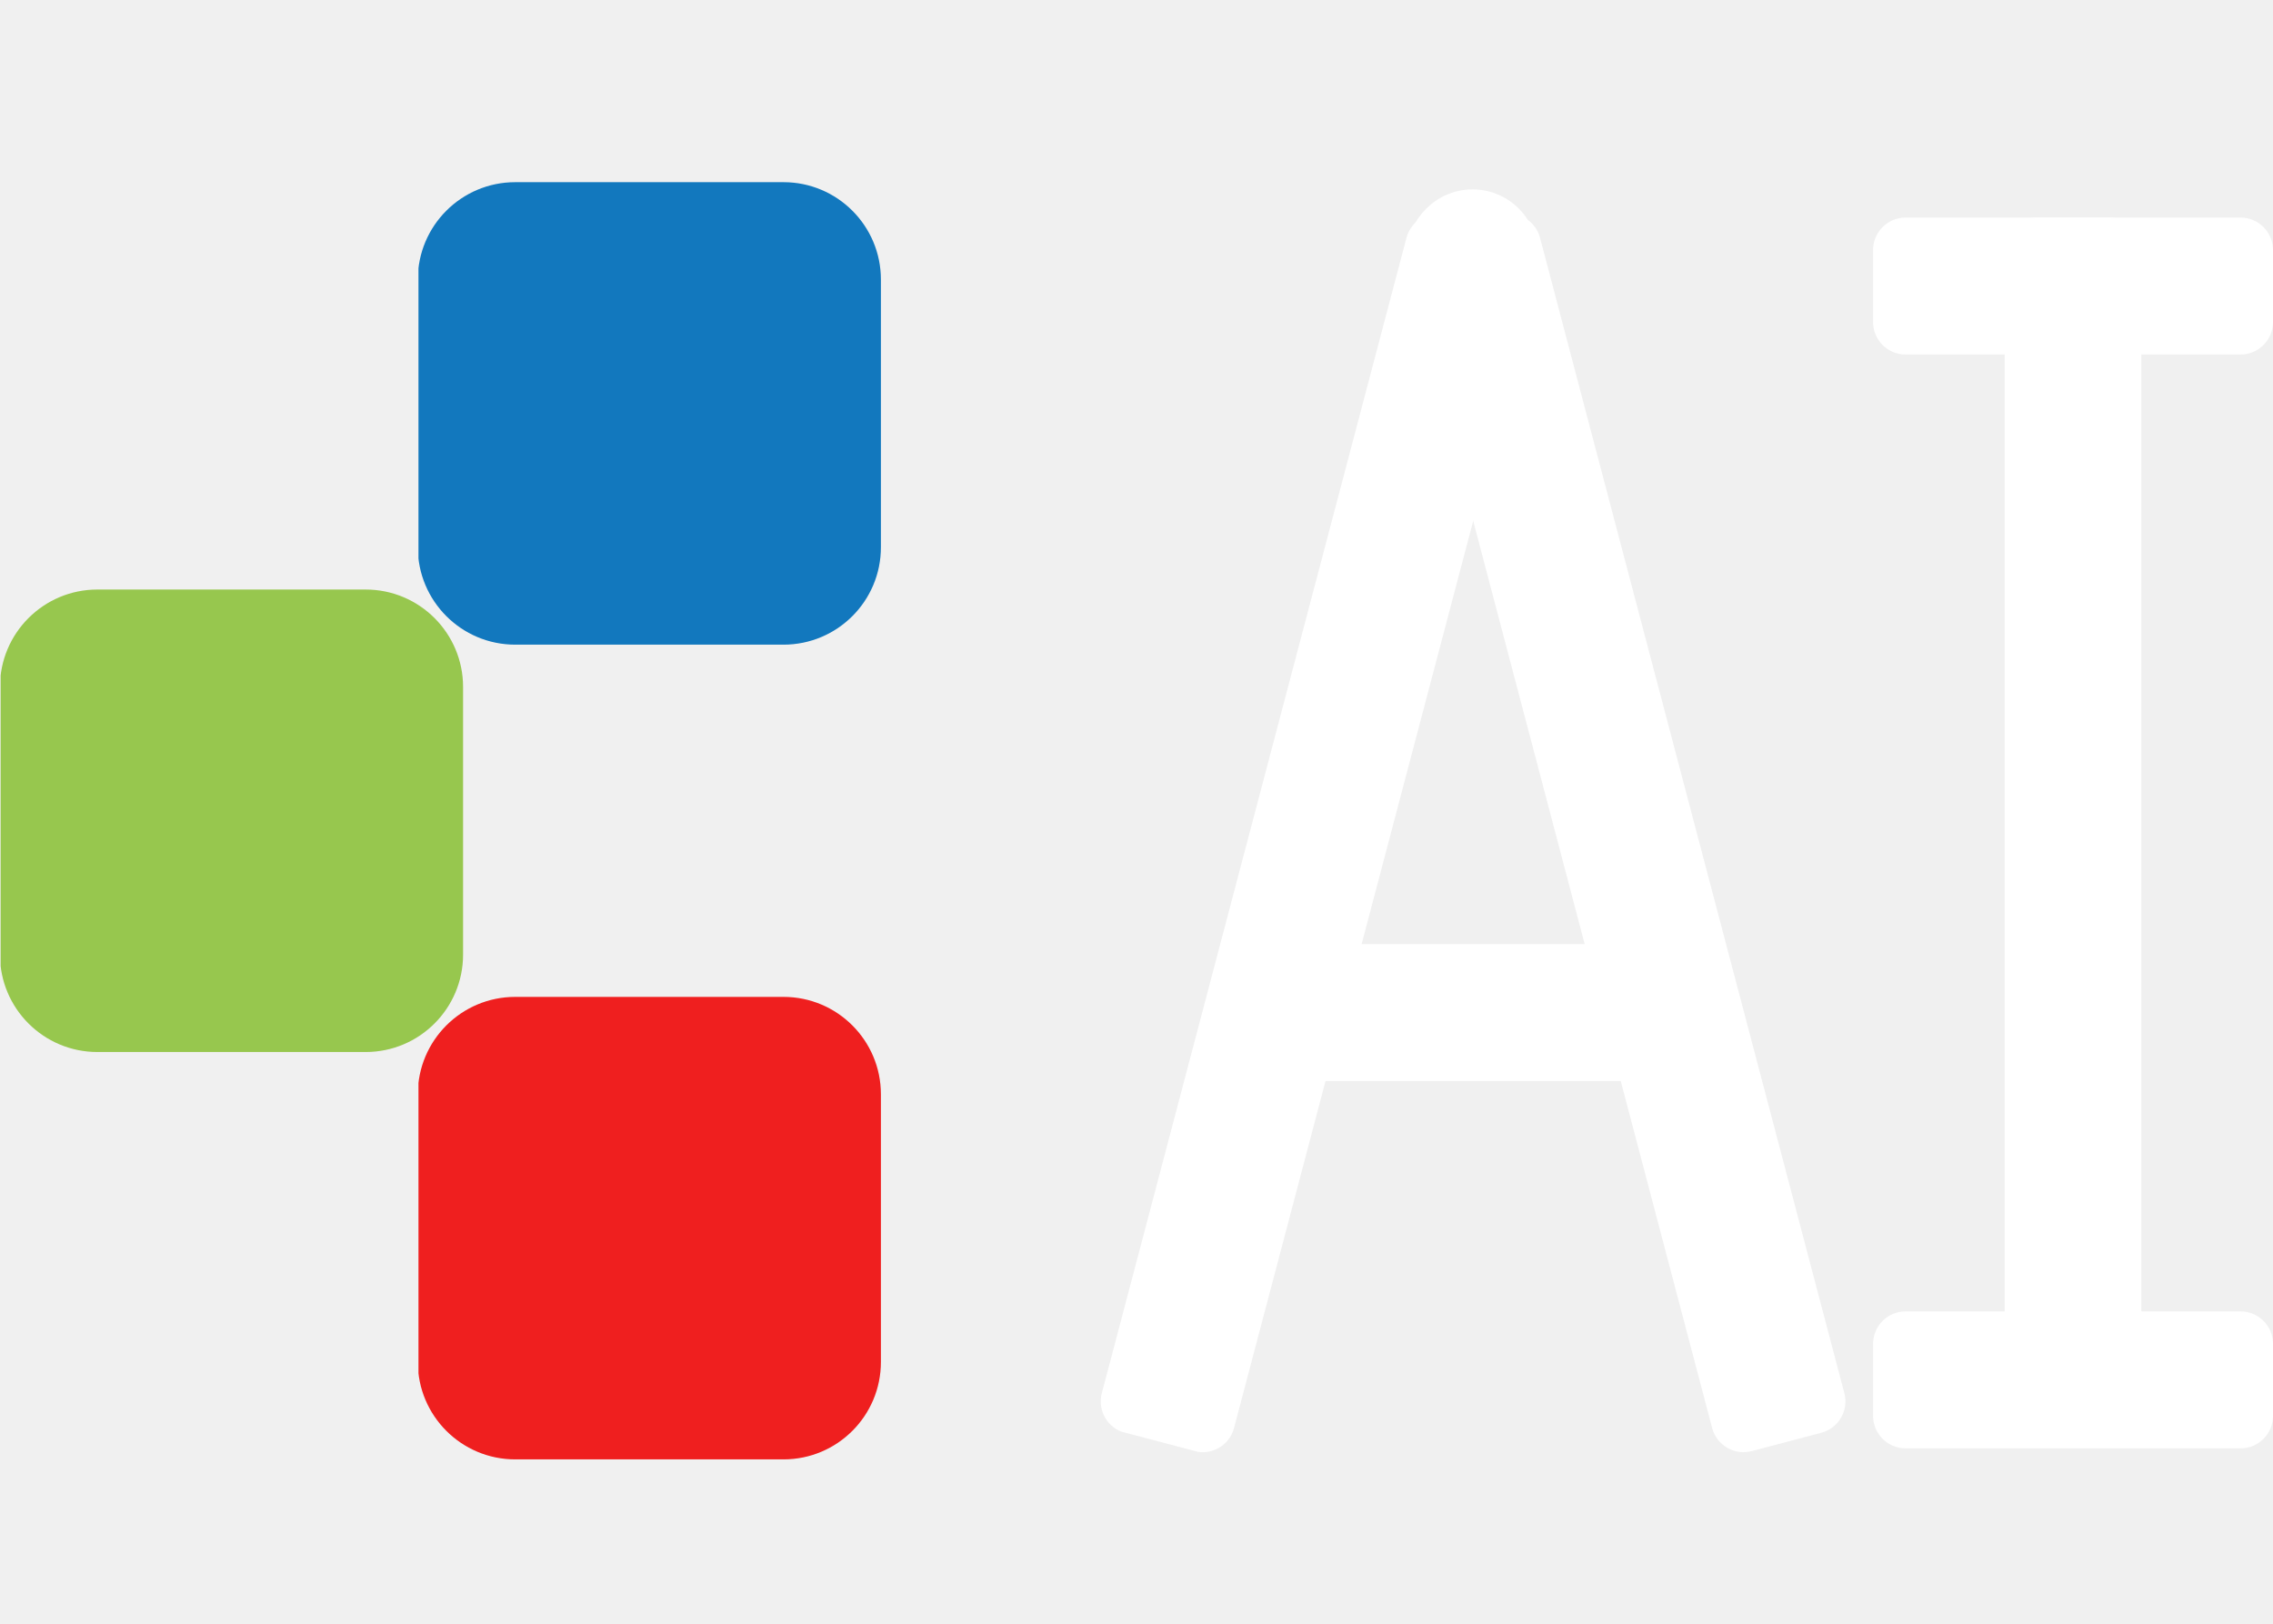
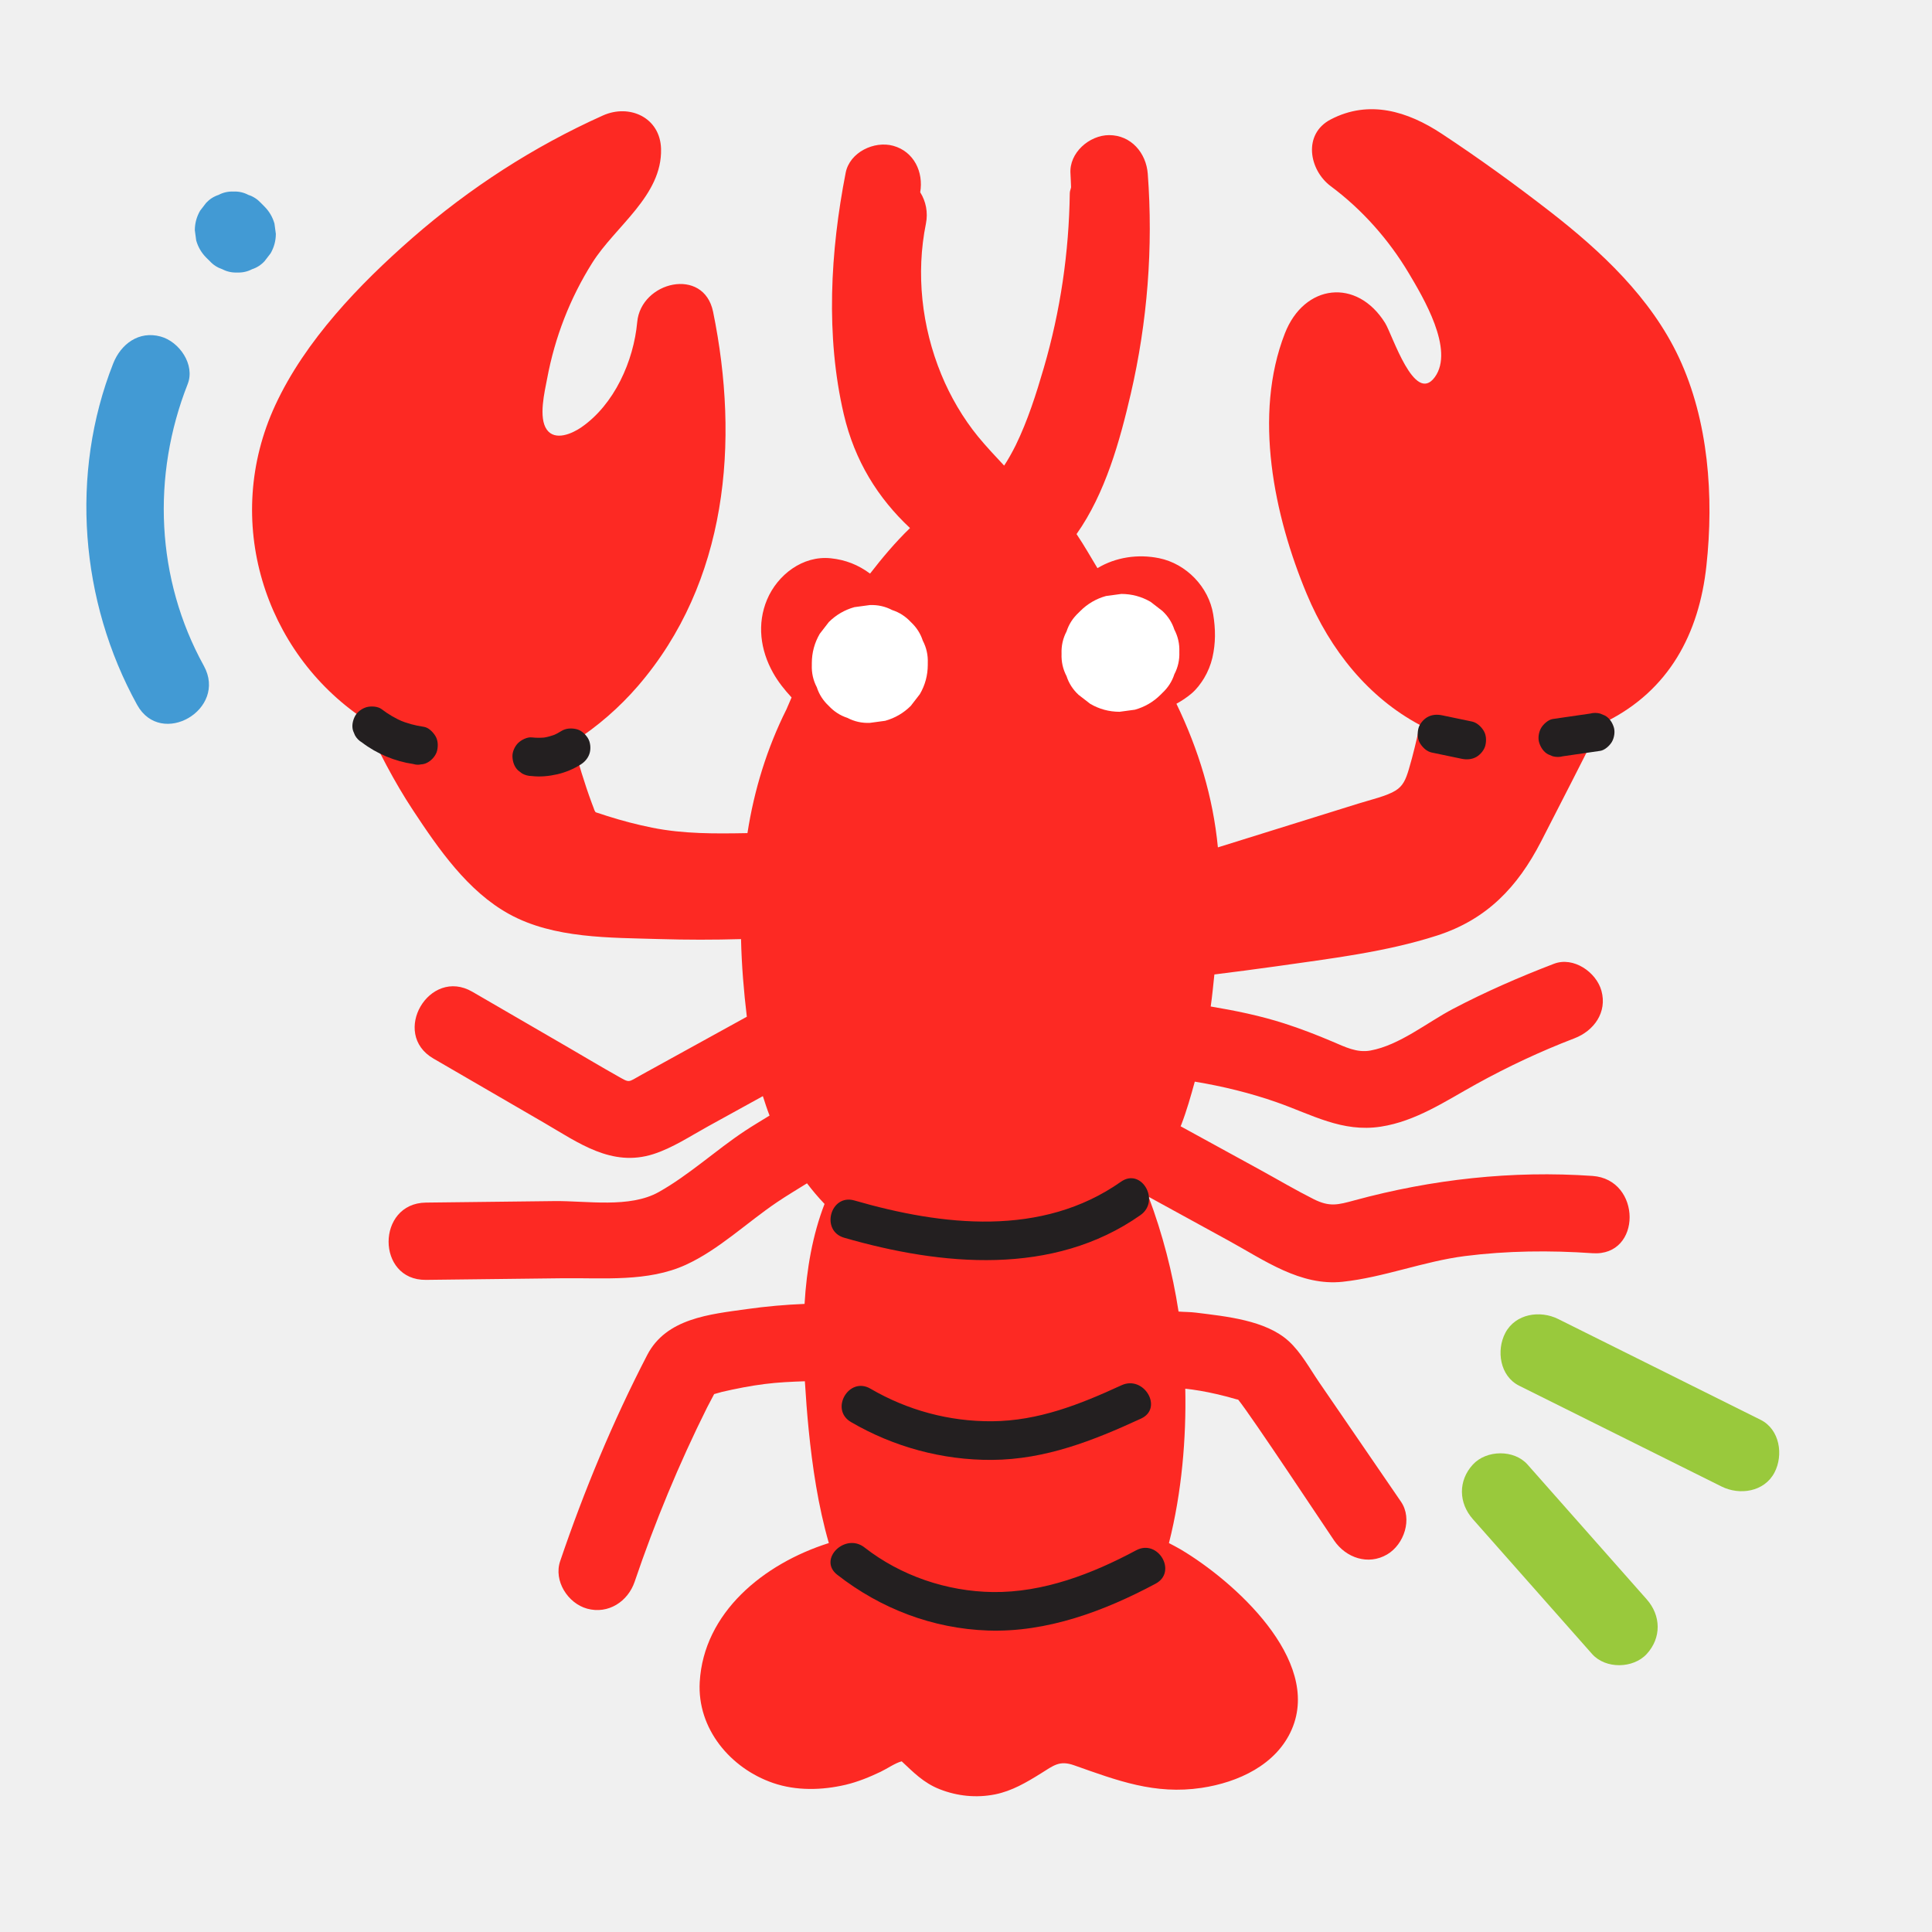
- <svg xmlns="http://www.w3.org/2000/svg" width="700" zoomAndPan="magnify" viewBox="0 0 525 375" height="500" preserveAspectRatio="xMidYMid meet" version="1.2">
-   <defs>
-     <clipPath id="5b0963054d">
-       <path d="M 254 49 L 356 49 L 356 336 L 254 336 Z M 254 49 " />
-     </clipPath>
-     <clipPath id="b2fdbd10f3">
-       <path d="M 357.297 55.738 L 283.098 337.117 L 252.562 329.062 L 326.762 47.688 Z M 357.297 55.738 " />
-     </clipPath>
-     <clipPath id="0351215ba3">
-       <path d="M 355.387 62.992 L 285.027 329.793 C 283.973 333.801 279.871 336.191 275.863 335.133 L 259.832 330.906 C 255.828 329.852 253.438 325.746 254.492 321.742 L 324.852 54.938 C 325.906 50.934 330.008 48.543 334.016 49.598 L 350.047 53.824 C 354.051 54.883 356.441 58.984 355.387 62.992 Z M 355.387 62.992 " />
-     </clipPath>
-     <clipPath id="73621d22f4">
-       <path d="M 324 49 L 427 49 L 427 336 L 324 336 Z M 324 49 " />
-     </clipPath>
-     <clipPath id="5f838366b1">
-       <path d="M 397.363 337.035 L 323.238 55.641 L 353.777 47.594 L 427.902 328.992 Z M 397.363 337.035 " />
-     </clipPath>
-     <clipPath id="f78aa4977f">
-       <path d="M 395.453 329.785 L 325.168 62.961 C 324.113 58.953 326.504 54.852 330.512 53.797 L 346.543 49.574 C 350.547 48.52 354.652 50.91 355.707 54.918 L 425.992 321.738 C 427.047 325.746 424.652 329.848 420.648 330.902 L 404.617 335.125 C 400.609 336.18 396.508 333.789 395.453 329.785 Z M 395.453 329.785 " />
-     </clipPath>
-     <clipPath id="6da4635b5f">
-       <path d="M 289.164 218.035 L 388.371 218.035 L 388.371 249.66 L 289.164 249.66 Z M 289.164 218.035 " />
-     </clipPath>
-     <clipPath id="e430ded657">
-       <path d="M 296.664 218.035 L 380.785 218.035 C 384.926 218.035 388.285 221.391 388.285 225.535 L 388.285 242.16 C 388.285 246.305 384.926 249.66 380.785 249.66 L 296.664 249.66 C 292.52 249.66 289.164 246.305 289.164 242.16 L 289.164 225.535 C 289.164 221.391 292.52 218.035 296.664 218.035 Z M 296.664 218.035 " />
-     </clipPath>
-     <clipPath id="bc30ea9f8c">
-       <path d="M 463.016 50.246 L 494.594 50.246 L 494.594 318.793 L 463.016 318.793 Z M 463.016 50.246 " />
-     </clipPath>
-     <clipPath id="103c116ae2">
-       <path d="M 494.594 57.746 L 494.594 311.176 C 494.594 315.32 491.238 318.676 487.094 318.676 L 470.516 318.676 C 466.375 318.676 463.016 315.32 463.016 311.176 L 463.016 57.746 C 463.016 53.605 466.375 50.246 470.516 50.246 L 487.094 50.246 C 491.238 50.246 494.594 53.605 494.594 57.746 Z M 494.594 57.746 " />
-     </clipPath>
-     <clipPath id="3ba1633c7b">
-       <path d="M 432.633 50.246 L 525 50.246 L 525 81.875 L 432.633 81.875 Z M 432.633 50.246 " />
-     </clipPath>
-     <clipPath id="ff40cc8923">
-       <path d="M 440.133 50.246 L 517.5 50.246 C 521.641 50.246 525 53.605 525 57.746 L 525 74.375 C 525 78.516 521.641 81.875 517.5 81.875 L 440.133 81.875 C 435.992 81.875 432.633 78.516 432.633 74.375 L 432.633 57.746 C 432.633 53.605 435.992 50.246 440.133 50.246 Z M 440.133 50.246 " />
-     </clipPath>
-     <clipPath id="c17a4be418">
-       <path d="M 432.633 302.863 L 525 302.863 L 525 334.492 L 432.633 334.492 Z M 432.633 302.863 " />
-     </clipPath>
-     <clipPath id="6793ade4a1">
-       <path d="M 440.133 302.863 L 517.5 302.863 C 521.641 302.863 525 306.219 525 310.363 L 525 326.992 C 525 331.133 521.641 334.492 517.5 334.492 L 440.133 334.492 C 435.992 334.492 432.633 331.133 432.633 326.992 L 432.633 310.363 C 432.633 306.219 435.992 302.863 440.133 302.863 Z M 440.133 302.863 " />
-     </clipPath>
-     <clipPath id="cf6382cf9e">
-       <path d="M 324 43 L 356 43 L 356 75 L 324 75 Z M 324 43 " />
-     </clipPath>
-     <clipPath id="59ca5acb51">
-       <path d="M 339.977 80.273 L 318.664 58.961 L 340.141 37.48 L 361.453 58.793 Z M 339.977 80.273 " />
-     </clipPath>
-     <clipPath id="c12c569d7e">
-       <path d="M 329.32 69.617 C 326.496 66.789 324.906 62.957 324.906 58.961 C 324.906 54.965 326.496 51.129 329.32 48.305 L 329.473 48.152 C 332.297 45.328 336.129 43.738 340.129 43.738 C 344.125 43.738 347.957 45.328 350.781 48.152 C 353.609 50.98 355.195 54.812 355.195 58.809 C 355.195 62.805 353.609 66.641 350.781 69.465 L 350.633 69.617 C 347.805 72.441 343.973 74.031 339.977 74.031 C 335.98 74.031 332.145 72.441 329.32 69.617 Z M 329.32 69.617 " />
-     </clipPath>
-     <clipPath id="d37a14f255">
-       <path d="M 96.242 42.074 L 203.883 42.074 L 203.883 149 L 96.242 149 Z M 96.242 42.074 " />
-     </clipPath>
-     <clipPath id="c674a41f5f">
-       <path d="M 180.965 148.883 L 119 148.883 C 106.574 148.883 96.5 138.809 96.5 126.383 L 96.5 64.574 C 96.5 52.148 106.574 42.074 119 42.074 L 180.965 42.074 C 193.395 42.074 203.465 52.148 203.465 64.574 L 203.465 126.383 C 203.465 138.809 193.395 148.883 180.965 148.883 Z M 180.965 148.883 " />
-     </clipPath>
-     <clipPath id="5f6dc5b99b">
-       <path d="M 0 136.152 L 107 136.152 L 107 243 L 0 243 Z M 0 136.152 " />
-     </clipPath>
-     <clipPath id="6718cba2d9">
-       <path d="M 84.457 242.961 L 22.488 242.961 C 10.062 242.961 -0.012 232.887 -0.012 220.461 L -0.012 158.652 C -0.012 146.227 10.062 136.152 22.488 136.152 L 84.457 136.152 C 96.883 136.152 106.957 146.227 106.957 158.652 L 106.957 220.461 C 106.957 232.887 96.883 242.961 84.457 242.961 Z M 84.457 242.961 " />
-     </clipPath>
-     <clipPath id="4219106020">
-       <path d="M 96.242 230.23 L 203.883 230.23 L 203.883 337.457 L 96.242 337.457 Z M 96.242 230.23 " />
-     </clipPath>
-     <clipPath id="180786940a">
-       <path d="M 180.965 337.043 L 119 337.043 C 106.574 337.043 96.5 326.969 96.5 314.543 L 96.5 252.73 C 96.5 240.305 106.574 230.23 119 230.23 L 180.965 230.23 C 193.395 230.23 203.465 240.305 203.465 252.73 L 203.465 314.543 C 203.465 326.969 193.395 337.043 180.965 337.043 Z M 180.965 337.043 " />
-     </clipPath>
-   </defs>
-   <g id="aca6030cb6">
-     <g clip-rule="nonzero" clip-path="url(#5b0963054d)">
-       <g clip-rule="nonzero" clip-path="url(#b2fdbd10f3)">
-         <g clip-rule="nonzero" clip-path="url(#0351215ba3)">
-           <path style=" stroke:none;fill-rule:nonzero;fill:#ffffff;fill-opacity:1;" d="M 357.297 55.738 L 283.129 336.996 L 252.594 328.945 L 326.762 47.688 Z M 357.297 55.738 " />
-         </g>
-       </g>
-     </g>
-     <g clip-rule="nonzero" clip-path="url(#73621d22f4)">
-       <g clip-rule="nonzero" clip-path="url(#5f838366b1)">
-         <g clip-rule="nonzero" clip-path="url(#f78aa4977f)">
-           <path style=" stroke:none;fill-rule:nonzero;fill:#ffffff;fill-opacity:1;" d="M 397.363 337.035 L 323.27 55.758 L 353.809 47.715 L 427.902 328.992 Z M 397.363 337.035 " />
-         </g>
-       </g>
-     </g>
-     <g clip-rule="nonzero" clip-path="url(#6da4635b5f)">
-       <g clip-rule="nonzero" clip-path="url(#e430ded657)">
-         <path style=" stroke:none;fill-rule:nonzero;fill:#ffffff;fill-opacity:1;" d="M 289.164 218.035 L 388.246 218.035 L 388.246 249.66 L 289.164 249.66 Z M 289.164 218.035 " />
-       </g>
-     </g>
-     <g clip-rule="nonzero" clip-path="url(#bc30ea9f8c)">
-       <g clip-rule="nonzero" clip-path="url(#103c116ae2)">
-         <path style=" stroke:none;fill-rule:nonzero;fill:#ffffff;fill-opacity:1;" d="M 494.594 50.246 L 494.594 318.668 L 463.016 318.668 L 463.016 50.246 Z M 494.594 50.246 " />
-       </g>
-     </g>
-     <g clip-rule="nonzero" clip-path="url(#3ba1633c7b)">
-       <g clip-rule="nonzero" clip-path="url(#ff40cc8923)">
-         <path style=" stroke:none;fill-rule:nonzero;fill:#ffffff;fill-opacity:1;" d="M 432.633 50.246 L 525.047 50.246 L 525.047 81.875 L 432.633 81.875 Z M 432.633 50.246 " />
-       </g>
-     </g>
-     <g clip-rule="nonzero" clip-path="url(#c17a4be418)">
-       <g clip-rule="nonzero" clip-path="url(#6793ade4a1)">
-         <path style=" stroke:none;fill-rule:nonzero;fill:#ffffff;fill-opacity:1;" d="M 432.633 302.863 L 525.047 302.863 L 525.047 334.492 L 432.633 334.492 Z M 432.633 302.863 " />
-       </g>
-     </g>
-     <g clip-rule="nonzero" clip-path="url(#cf6382cf9e)">
-       <g clip-rule="nonzero" clip-path="url(#59ca5acb51)">
-         <g clip-rule="nonzero" clip-path="url(#c12c569d7e)">
-           <path style=" stroke:none;fill-rule:nonzero;fill:#ffffff;fill-opacity:1;" d="M 339.977 80.273 L 318.664 58.961 L 340.141 37.48 L 361.453 58.793 Z M 339.977 80.273 " />
-         </g>
-       </g>
-     </g>
-     <g clip-rule="nonzero" clip-path="url(#d37a14f255)">
-       <g clip-rule="nonzero" clip-path="url(#c674a41f5f)">
-         <path style=" stroke:none;fill-rule:nonzero;fill:#1278be;fill-opacity:1;" d="M 203.465 148.883 L 96.656 148.883 L 96.656 42.074 L 203.465 42.074 Z M 203.465 148.883 " />
-       </g>
-     </g>
-     <g clip-rule="nonzero" clip-path="url(#5f6dc5b99b)">
-       <g clip-rule="nonzero" clip-path="url(#6718cba2d9)">
-         <path style=" stroke:none;fill-rule:nonzero;fill:#97c74e;fill-opacity:1;" d="M 106.957 242.961 L 0.148 242.961 L 0.148 136.152 L 106.957 136.152 Z M 106.957 242.961 " />
-       </g>
-     </g>
-     <g clip-rule="nonzero" clip-path="url(#4219106020)">
-       <g clip-rule="nonzero" clip-path="url(#180786940a)">
-         <path style=" stroke:none;fill-rule:nonzero;fill:#ef1f1f;fill-opacity:1;" d="M 203.465 337.043 L 96.656 337.043 L 96.656 230.23 L 203.465 230.23 Z M 203.465 337.043 " />
-       </g>
-     </g>
+ <svg xmlns="http://www.w3.org/2000/svg" version="1.1" id="Layer_1" x="0px" y="0px" viewBox="0 0 50 50" style="enable-background:new 0 0 50 50;" xml:space="preserve">
+   <path style="fill:#FD2923;" d="M43.447,9.246c-0.723-1.539-2.008-2.742-3.33-3.769c-0.907-0.704-1.844-1.382-2.802-2.014  c-0.889-0.587-1.884-0.889-2.876-0.372c-0.729,0.38-0.559,1.311,0,1.727c0.816,0.607,1.506,1.387,2.025,2.26  c0.364,0.613,1.184,1.975,0.669,2.682c-0.528,0.725-1.099-1.102-1.287-1.402c-0.732-1.172-2.093-1.011-2.593,0.269  c-0.826,2.113-0.281,4.719,0.565,6.744c0.61,1.462,1.603,2.684,2.929,3.391c-0.085,0.386-0.175,0.772-0.287,1.149  c-0.08,0.269-0.153,0.429-0.34,0.547c-0.226,0.143-0.65,0.24-0.97,0.34c-1.21,0.377-2.421,0.755-3.631,1.132  c-0.126-1.305-0.501-2.53-1.073-3.717c0.136-0.075,0.267-0.161,0.389-0.264c0.13-0.109,0.243-0.259,0.329-0.402  c0.094-0.157,0.17-0.343,0.212-0.523c0.088-0.383,0.084-0.744,0.021-1.127c-0.116-0.706-0.695-1.307-1.399-1.451  c-0.544-0.111-1.119-0.029-1.596,0.258c-0.174-0.289-0.347-0.594-0.541-0.882c0.746-1.055,1.121-2.415,1.403-3.629  c0.432-1.863,0.583-3.79,0.44-5.696c-0.041-0.539-0.431-1-1-1c-0.51,0-1.041,0.458-1,1c0.009,0.116,0.008,0.233,0.015,0.349  c-0.009,0.053-0.032,0.095-0.033,0.153c-0.021,1.536-0.242,3.045-0.672,4.52c-0.197,0.676-0.417,1.367-0.726,2.001  c-0.08,0.163-0.208,0.393-0.301,0.53c-0.229-0.246-0.46-0.489-0.675-0.751c-0.389-0.475-0.719-1.042-0.951-1.607  c-0.51-1.239-0.659-2.618-0.398-3.905c0.058-0.289-0.001-0.578-0.148-0.811c0.089-0.521-0.16-1.054-0.699-1.203  c-0.49-0.135-1.126,0.166-1.23,0.698c-0.397,2.031-0.523,4.218-0.049,6.25c0.282,1.208,0.885,2.169,1.714,2.945  c-0.377,0.364-0.723,0.776-1.034,1.179c-0.307-0.228-0.634-0.357-1.018-0.397c-0.724-0.075-1.376,0.428-1.647,1.068  c-0.265,0.629-0.175,1.308,0.155,1.896c0.131,0.234,0.298,0.442,0.479,0.638c-0.045,0.101-0.089,0.202-0.131,0.304  c-0.503,1.005-0.837,2.085-1.011,3.207c-0.824,0.015-1.649,0.024-2.468-0.141c-0.396-0.08-0.787-0.182-1.172-0.305  c-0.079-0.025-0.235-0.079-0.28-0.091c-0.003-0.001-0.01-0.006-0.014-0.009c-0.013-0.024-0.025-0.044-0.024-0.04  c-0.008-0.031-0.054-0.145-0.075-0.202c-0.189-0.513-0.345-1.035-0.487-1.562c0.638-0.402,1.215-0.912,1.683-1.454  c2.322-2.691,2.637-6.321,1.948-9.687c-0.241-1.176-1.869-0.786-1.964,0.266c-0.092,1.009-0.593,2.135-1.448,2.724  c-0.238,0.164-0.677,0.357-0.89,0.061c-0.225-0.311-0.056-0.988,0.008-1.329c0.2-1.067,0.59-2.073,1.168-2.992  c0.596-0.947,1.811-1.735,1.779-2.948c-0.022-0.814-0.82-1.171-1.505-0.863c-1.794,0.805-3.449,1.877-4.931,3.169  C9.3,7.358,7.898,8.815,7.124,10.486c-1.382,2.984-0.279,6.394,2.286,8.117c0.375,0.817,0.784,1.617,1.281,2.37  c0.659,0.998,1.414,2.094,2.487,2.684c1.155,0.636,2.604,0.607,3.887,0.646c0.704,0.021,1.409,0.021,2.113,0.001  c0.015,0.677,0.071,1.348,0.15,2.009c-0.912,0.502-1.824,1.003-2.735,1.507c-0.354,0.196-0.282,0.213-0.618,0.024  c-0.42-0.236-0.834-0.484-1.25-0.726c-0.833-0.484-1.667-0.967-2.5-1.451c-1.115-0.647-2.124,1.08-1.01,1.727  c0.953,0.553,1.905,1.106,2.858,1.659c0.895,0.519,1.754,1.161,2.837,0.815c0.497-0.159,0.959-0.468,1.414-0.718  c0.473-0.261,0.946-0.521,1.419-0.782c0.054,0.169,0.109,0.338,0.173,0.503c-0.214,0.133-0.431,0.26-0.641,0.399  c-0.751,0.498-1.44,1.138-2.225,1.579c-0.756,0.425-1.862,0.225-2.701,0.235c-1.109,0.013-2.218,0.026-3.326,0.039  c-1.286,0.015-1.29,2.015,0,2c1.183-0.014,2.365-0.028,3.548-0.042c1.051-0.012,2.196,0.1,3.174-0.346  c0.858-0.391,1.589-1.1,2.369-1.625c0.252-0.17,0.513-0.325,0.771-0.486c0.141,0.186,0.292,0.364,0.454,0.534  c-0.312,0.809-0.464,1.69-0.517,2.587c-0.498,0.02-0.995,0.064-1.492,0.134c-0.961,0.135-2.087,0.236-2.581,1.19  c-0.887,1.713-1.632,3.507-2.252,5.333c-0.174,0.511,0.2,1.093,0.698,1.23c0.548,0.15,1.056-0.185,1.23-0.698  c0.524-1.544,1.146-3.048,1.874-4.507c0.017-0.035,0.115-0.216,0.183-0.348c0.076-0.019,0.158-0.046,0.203-0.057  c0.364-0.084,0.745-0.159,1.107-0.204c0.344-0.044,0.691-0.059,1.038-0.071c0.026,0.427,0.058,0.848,0.098,1.25  c0.096,0.961,0.245,1.974,0.522,2.937c-1.697,0.538-3.238,1.803-3.341,3.595c-0.07,1.208,0.795,2.236,1.9,2.615  c0.6,0.206,1.263,0.189,1.875,0.046c0.314-0.074,0.619-0.199,0.91-0.338c0.166-0.079,0.376-0.227,0.542-0.269  c0.298,0.278,0.563,0.557,0.983,0.722c0.459,0.18,0.949,0.23,1.436,0.133c0.433-0.087,0.811-0.31,1.18-0.54  c0.334-0.208,0.483-0.346,0.861-0.213c1.118,0.395,2.088,0.767,3.301,0.585c0.941-0.141,1.937-0.593,2.335-1.516  c0.779-1.806-1.511-3.844-2.873-4.653c-0.098-0.058-0.204-0.112-0.307-0.166c0.335-1.32,0.45-2.725,0.423-3.995  c0.251,0.026,0.524,0.073,0.809,0.139c0.163,0.037,0.324,0.079,0.484,0.126c0.044,0.013,0.054,0.014,0.076,0.018  c0.338,0.414,2.292,3.368,2.485,3.648c0.305,0.445,0.878,0.645,1.368,0.359c0.441-0.258,0.666-0.921,0.359-1.368  c-0.474-0.692-0.948-1.383-1.422-2.075c-0.23-0.336-0.461-0.673-0.692-1.009c-0.243-0.355-0.469-0.775-0.788-1.067  c-0.597-0.548-1.635-0.643-2.404-0.74c-0.15-0.019-0.299-0.016-0.449-0.028c-0.156-1.014-0.415-2.011-0.775-2.97  c0.694,0.38,1.387,0.76,2.08,1.14c0.914,0.501,1.85,1.176,2.942,1.059c1.064-0.114,2.093-0.528,3.163-0.665  c1.094-0.139,2.203-0.15,3.302-0.074c1.285,0.089,1.279-1.911,0-2c-2.079-0.144-4.151,0.086-6.16,0.632  c-0.43,0.117-0.642,0.176-1.055-0.031c-0.47-0.236-0.926-0.506-1.387-0.759c-0.686-0.376-1.371-0.751-2.057-1.127  c0.006-0.015,0.013-0.029,0.019-0.044c0.137-0.355,0.244-0.733,0.348-1.111c0.72,0.119,1.435,0.293,2.122,0.534  c0.909,0.319,1.692,0.784,2.69,0.631c0.911-0.139,1.682-0.665,2.473-1.102c0.82-0.453,1.667-0.85,2.541-1.185  c0.504-0.193,0.852-0.673,0.698-1.23c-0.133-0.482-0.723-0.893-1.23-0.698c-0.89,0.341-1.766,0.723-2.61,1.166  c-0.672,0.352-1.383,0.941-2.139,1.079c-0.352,0.064-0.659-0.095-0.976-0.229c-0.414-0.176-0.832-0.338-1.26-0.475  c-0.622-0.199-1.257-0.329-1.897-0.436c0.04-0.276,0.066-0.553,0.095-0.829c0.534-0.068,1.069-0.135,1.602-0.211  c1.379-0.198,2.83-0.367,4.16-0.796c1.29-0.417,2.082-1.251,2.692-2.432c0.523-1.012,1.037-2.028,1.553-3.043  c0.04-0.019,0.085-0.038,0.124-0.057c1.632-0.812,2.413-2.277,2.603-4.04C44.357,12.851,44.217,10.886,43.447,9.246z" />
+   <g>
+     <path style="fill:#231F20;" d="M9.368,19.215c0.382,0.292,0.854,0.49,1.33,0.558c0.066,0.021,0.133,0.024,0.199,0.009   c0.067-0.003,0.129-0.023,0.186-0.059c0.104-0.061,0.203-0.18,0.23-0.299c0.029-0.128,0.023-0.272-0.05-0.385   c-0.065-0.101-0.174-0.212-0.299-0.23c-0.22-0.031-0.433-0.09-0.638-0.175c0.04,0.017,0.08,0.034,0.119,0.05   c-0.204-0.087-0.396-0.198-0.572-0.333c-0.096-0.073-0.275-0.081-0.385-0.05c-0.116,0.032-0.242,0.122-0.299,0.23   c-0.061,0.116-0.092,0.257-0.05,0.385c0.017,0.04,0.034,0.08,0.05,0.119C9.233,19.111,9.292,19.171,9.368,19.215L9.368,19.215z" />
+   </g>
+   <g>
+     <path style="fill:#231F20;" d="M13.762,20.084c0.22,0.026,0.447,0.003,0.662-0.046c0.213-0.049,0.424-0.138,0.608-0.255   c0.109-0.069,0.195-0.173,0.23-0.299c0.033-0.12,0.018-0.279-0.05-0.385c-0.069-0.107-0.171-0.201-0.299-0.23   c-0.128-0.029-0.271-0.022-0.385,0.05c-0.073,0.046-0.148,0.086-0.228,0.12c0.04-0.017,0.08-0.034,0.119-0.05   c-0.127,0.053-0.26,0.09-0.396,0.109c0.044-0.006,0.089-0.012,0.133-0.018c-0.131,0.017-0.263,0.019-0.394,0.004   c-0.119-0.014-0.273,0.066-0.354,0.146c-0.087,0.087-0.152,0.229-0.146,0.354c0.006,0.129,0.048,0.263,0.146,0.354   c0.034,0.026,0.067,0.052,0.101,0.078C13.588,20.061,13.672,20.083,13.762,20.084L13.762,20.084z" />
+   </g>
+   <g>
+     <path style="fill:#231F20;" d="M37.055,19.476c0.257,0.054,0.515,0.107,0.772,0.161c0.132,0.027,0.266,0.019,0.385-0.05   c0.104-0.061,0.203-0.18,0.23-0.299c0.029-0.128,0.023-0.272-0.05-0.385c-0.068-0.106-0.172-0.203-0.299-0.23   c-0.257-0.054-0.515-0.107-0.772-0.161c-0.132-0.027-0.266-0.019-0.385,0.05c-0.104,0.061-0.203,0.18-0.23,0.299   c-0.029,0.128-0.023,0.272,0.05,0.385C36.825,19.352,36.928,19.45,37.055,19.476L37.055,19.476z" />
+   </g>
+   <g>
+     <path style="fill:#231F20;" d="M40.45,19.572c0.322-0.047,0.643-0.094,0.965-0.14c0.115-0.017,0.243-0.134,0.299-0.23   c0.063-0.107,0.089-0.265,0.05-0.385c-0.039-0.121-0.114-0.238-0.23-0.299c-0.04-0.017-0.08-0.034-0.119-0.05   c-0.089-0.024-0.177-0.024-0.266,0c-0.322,0.047-0.643,0.094-0.965,0.14c-0.115,0.017-0.243,0.134-0.299,0.23   c-0.063,0.107-0.089,0.265-0.05,0.385c0.039,0.121,0.114,0.238,0.23,0.299c0.04,0.017,0.08,0.034,0.119,0.05   C40.272,19.596,40.361,19.596,40.45,19.572L40.45,19.572z" />
+   </g>
+   <g>
+     <path style="fill:#231F20;" d="M21.846,32.032c2.516,0.727,5.411,1.005,7.67-0.586c0.522-0.368,0.023-1.235-0.505-0.863   c-2.049,1.442-4.624,1.143-6.9,0.485C21.492,30.889,21.228,31.853,21.846,32.032L21.846,32.032z" />
+   </g>
+   <g>
+     <path style="fill:#231F20;" d="M22.023,36.802c1.104,0.645,2.371,0.989,3.651,0.98c1.385-0.01,2.617-0.498,3.856-1.069   c0.584-0.269,0.076-1.131-0.505-0.863c-1.077,0.496-2.149,0.923-3.352,0.932c-1.109,0.008-2.19-0.285-3.146-0.843   C21.971,35.613,21.467,36.477,22.023,36.802L22.023,36.802z" />
+   </g>
+   <g>
+     <path style="fill:#231F20;" d="M21.667,40.754c1.126,0.879,2.471,1.395,3.904,1.444c1.524,0.052,3.012-0.504,4.337-1.213   c0.568-0.304,0.063-1.168-0.505-0.863c-1.136,0.609-2.404,1.097-3.711,1.08c-1.189-0.016-2.38-0.421-3.319-1.154   C21.872,39.655,21.16,40.358,21.667,40.754L21.667,40.754z" />
+   </g>
+   <g>
+     <path style="fill:#FFFFFF;" d="M24.011,17.207c0-0.016,0-0.032,0-0.048c0.008-0.207-0.035-0.399-0.129-0.578   c-0.06-0.186-0.164-0.347-0.31-0.483c-0.136-0.146-0.297-0.25-0.483-0.31c-0.179-0.094-0.371-0.137-0.578-0.129   c-0.133,0.018-0.266,0.036-0.399,0.054c-0.254,0.071-0.475,0.2-0.662,0.386c-0.078,0.101-0.156,0.202-0.235,0.304   c-0.136,0.234-0.204,0.486-0.205,0.757c0,0.016,0,0.032,0,0.048c-0.008,0.207,0.035,0.399,0.129,0.578   c0.06,0.186,0.164,0.347,0.31,0.483c0.136,0.146,0.297,0.25,0.483,0.31c0.179,0.094,0.371,0.137,0.578,0.129   c0.133-0.018,0.266-0.036,0.399-0.054c0.254-0.071,0.475-0.2,0.662-0.386c0.078-0.101,0.156-0.202,0.235-0.304   C23.942,17.731,24.01,17.478,24.011,17.207L24.011,17.207z" />
+   </g>
+   <g>
+     <path style="fill:#FFFFFF;" d="M30.034,17.981c0.016-0.016,0.032-0.032,0.048-0.048c0.146-0.136,0.25-0.297,0.31-0.483   c0.094-0.179,0.137-0.371,0.129-0.578c0.008-0.207-0.035-0.399-0.129-0.578c-0.06-0.186-0.164-0.347-0.31-0.483   c-0.101-0.078-0.202-0.156-0.304-0.235c-0.234-0.136-0.486-0.204-0.757-0.205c-0.133,0.018-0.266,0.036-0.399,0.054   c-0.254,0.071-0.475,0.2-0.662,0.386c-0.016,0.016-0.032,0.032-0.048,0.048c-0.146,0.136-0.25,0.297-0.31,0.483   c-0.094,0.179-0.137,0.371-0.129,0.578c-0.008,0.207,0.035,0.399,0.129,0.578c0.06,0.186,0.164,0.347,0.31,0.483   c0.101,0.078,0.202,0.156,0.304,0.235c0.234,0.136,0.486,0.204,0.757,0.205c0.133-0.018,0.266-0.036,0.399-0.054   C29.626,18.295,29.847,18.167,30.034,17.981L30.034,17.981z" />
+   </g>
+   <g>
+     <path style="fill:#99C93C;" d="M38.118,39.316c1.028,1.163,2.057,2.326,3.085,3.489c0.348,0.393,1.064,0.381,1.414,0   c0.385-0.419,0.371-0.995,0-1.414c-1.028-1.163-2.057-2.326-3.085-3.489c-0.348-0.393-1.064-0.381-1.414,0   C37.733,38.321,37.747,38.897,38.118,39.316L38.118,39.316z" />
+   </g>
+   <g>
+     <path style="fill:#99C93C;" d="M39.317,35.863c1.746,0.869,3.491,1.739,5.237,2.608c0.468,0.233,1.104,0.14,1.368-0.359   c0.239-0.453,0.141-1.119-0.359-1.368c-1.746-0.869-3.491-1.739-5.237-2.608c-0.468-0.233-1.104-0.14-1.368,0.359   C38.719,34.948,38.817,35.615,39.317,35.863L39.317,35.863z" />
+   </g>
+   <g>
+     <path style="fill:#429AD4;" d="M2.929,9.408c-1.125,2.853-0.856,6.157,0.619,8.832c0.622,1.127,2.35,0.119,1.727-1.009   c-1.24-2.247-1.353-4.918-0.418-7.291c0.198-0.503-0.217-1.098-0.698-1.23C3.592,8.554,3.128,8.904,2.929,9.408L2.929,9.408z" />
+   </g>
+   <g>
+     <path style="fill:#429AD4;" d="M5.335,6.665C5.367,6.696,5.399,6.728,5.431,6.76c0.091,0.098,0.198,0.166,0.322,0.207   C5.872,7.03,6.001,7.058,6.138,7.053C6.276,7.058,6.404,7.03,6.524,6.967c0.124-0.04,0.231-0.109,0.322-0.207   C6.898,6.693,6.95,6.625,7.002,6.558c0.09-0.156,0.136-0.324,0.137-0.505C7.126,5.965,7.114,5.876,7.103,5.787   C7.055,5.618,6.969,5.471,6.845,5.346C6.813,5.314,6.782,5.282,6.75,5.25C6.659,5.153,6.552,5.084,6.428,5.044   C6.309,4.981,6.18,4.952,6.043,4.957C5.905,4.952,5.776,4.981,5.657,5.044C5.533,5.084,5.426,5.153,5.335,5.25   C5.283,5.318,5.231,5.385,5.179,5.453c-0.09,0.156-0.136,0.324-0.137,0.505c0.012,0.089,0.024,0.177,0.036,0.266   C5.126,6.393,5.212,6.54,5.335,6.665L5.335,6.665z" />
  </g>
</svg>
